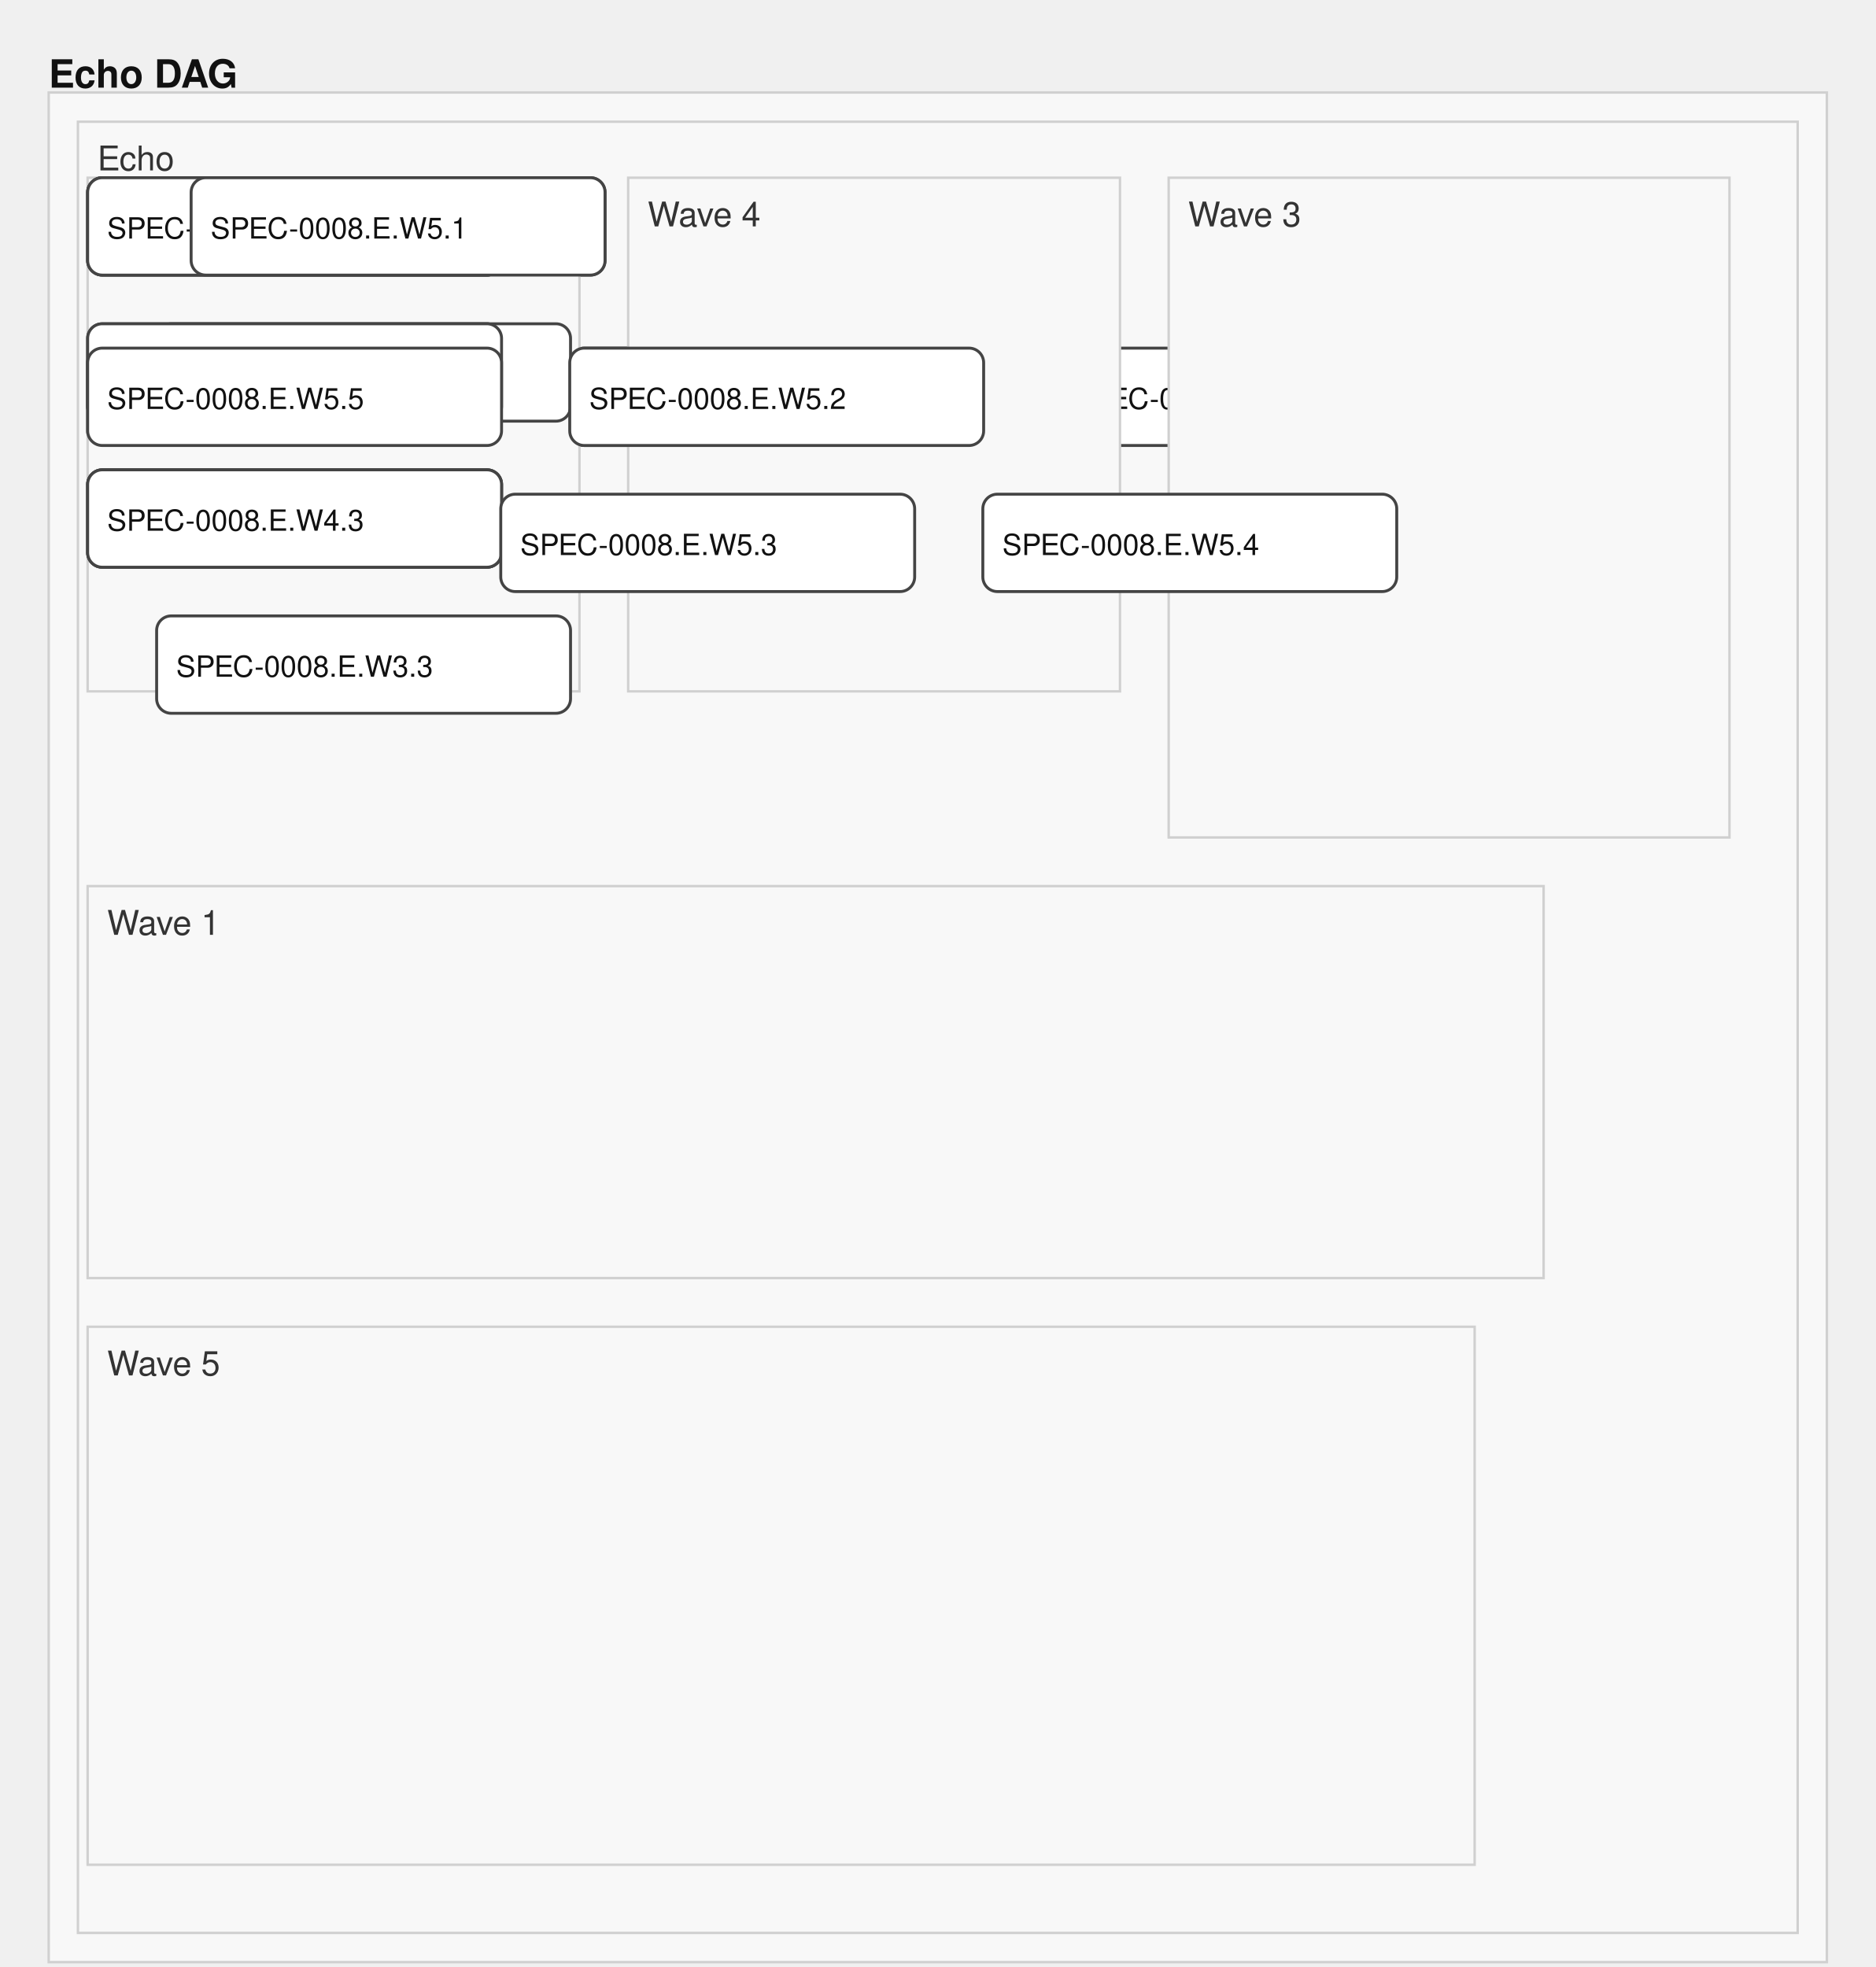
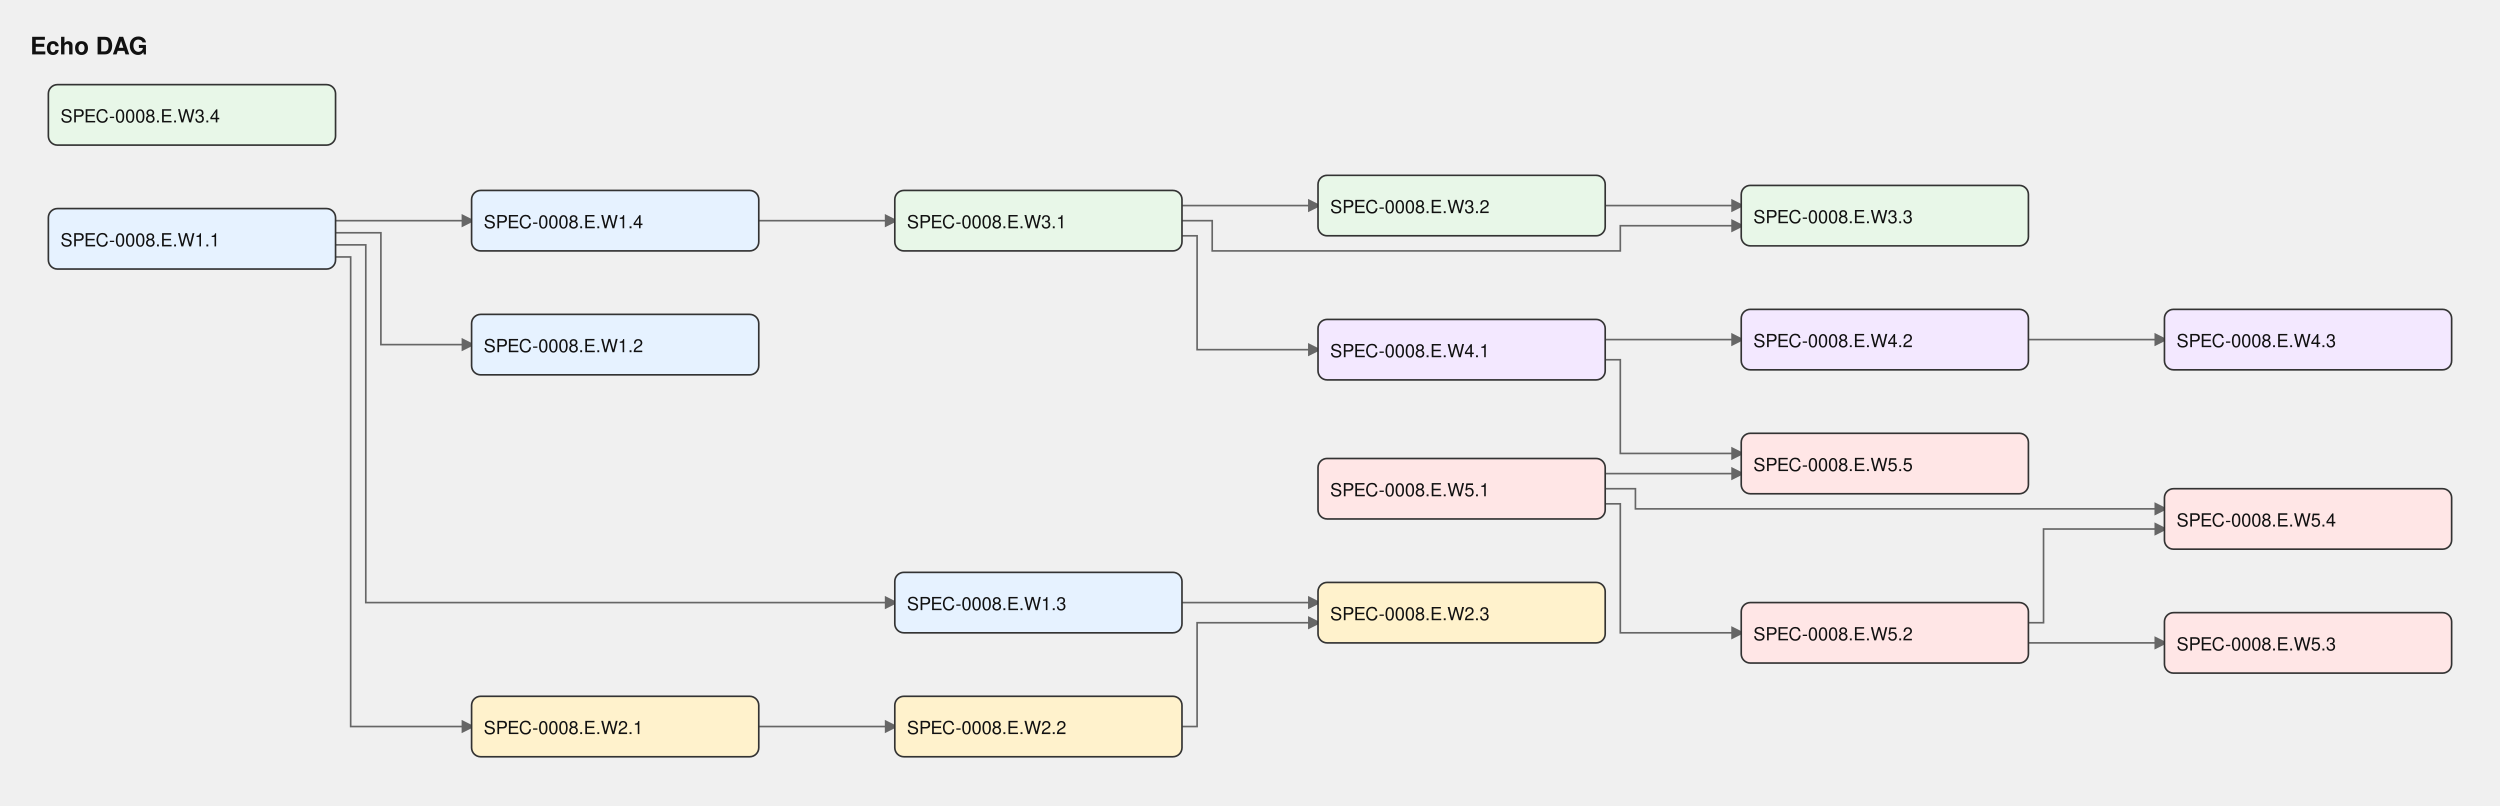
- <svg xmlns="http://www.w3.org/2000/svg" width="770.333" height="808" viewBox="0 0 770.333 808">
+ <svg xmlns="http://www.w3.org/2000/svg" width="1654" height="532.667" viewBox="0 0 1654 532.667">
  <style>
-     .group { fill: #f8f8f8; stroke: #d0d0d0; stroke-width: 1; }
-     .group-title { font: 14px Helvetica, Arial, sans-serif; fill: #333; }
-     .node { fill: #ffffff; stroke: #444; stroke-width: 1.2; rx: 6; }
+     .node { stroke: #333; stroke-width: 1.1; rx: 6; }
    .node-text { font: 12px Helvetica, Arial, sans-serif; fill: #111; }
-     .edge { fill: none; stroke: #555; stroke-width: 1.1; }
+     .edge { fill: none; stroke: #666; stroke-width: 1.1; }
    .title { font: 16px Helvetica, Arial, sans-serif; fill: #111; font-weight: 600; }
+     .wave1 { fill: #e6f2ff; }
+     .wave2 { fill: #fff2cc; }
+     .wave3 { fill: #e8f7e8; }
+     .wave4 { fill: #f3e8ff; }
+     .wave5 { fill: #ffe6e6; }
  </style>
  <defs>
    <marker id="arrow" markerWidth="8" markerHeight="8" refX="6" refY="4" orient="auto" markerUnits="strokeWidth">
-       <path d="M0,0 L8,4 L0,8 z" fill="#555" />
+       <path d="M0,0 L8,4 L0,8 z" fill="#666" />
    </marker>
  </defs>
  <text class="title" x="20" y="36">Echo DAG</text>
-   <path class="edge" d="M163.5,113 L163.5,133 L319,133 L319,143" marker-end="url(#arrow)" />
-   <path class="edge" d="M206,113 L206,123 L517,123 L517,143" marker-end="url(#arrow)" />
-   <path class="edge" d="M121,113 L121,143" marker-end="url(#arrow)" />
-   <path class="edge" d="M121,113 L121,133" marker-end="url(#arrow)" />
-   <path class="edge" d="M121,173 L121,193" marker-end="url(#arrow)" />
-   <path class="edge" d="M121,173 L121,193" marker-end="url(#arrow)" />
-   <path class="edge" d="M177.667,173 L177.667,183 L216,183 L216,243 L177.667,243 L177.667,253" marker-end="url(#arrow)" />
-   <path class="edge" d="M121,233 L121,253" marker-end="url(#arrow)" />
-   <path class="edge" d="M121,113 L121,133" marker-end="url(#arrow)" />
-   <path class="edge" d="M121,173 L121,193" marker-end="url(#arrow)" />
-   <path class="edge" d="M163.5,113 L163.5,133 L319,133 L319,143" marker-end="url(#arrow)" />
-   <path class="edge" d="M290.667,183 L290.667,203" marker-end="url(#arrow)" />
-   <path class="edge" d="M206,113 L206,123 L517,123 L517,203" marker-end="url(#arrow)" />
-   <path class="edge" d="M347.333,183 L347.333,193 L460.333,193 L460.333,203" marker-end="url(#arrow)" />
-   <path class="edge" d="M121,113 L121,143" marker-end="url(#arrow)" />
-   <rect class="group" x="20" y="38" width="730.333" height="768" />
-   <rect class="group" x="32" y="50" width="706.333" height="744" />
-   <text class="group-title" x="40" y="70">Echo</text>
-   <rect class="group" x="36" y="364" width="598" height="161" />
-   <text class="group-title" x="44" y="384">Wave 1</text>
-   <rect class="node" x="78.5" y="73" width="170" height="40" />
-   <text class="node-text" x="86.5" y="98">SPEC-0008.E.W1.1</text>
-   <rect class="node" x="234" y="143" width="170" height="40" />
-   <text class="node-text" x="242" y="168">SPEC-0008.E.W1.2</text>
-   <rect class="node" x="432" y="143" width="170" height="40" />
-   <text class="node-text" x="440" y="168">SPEC-0008.E.W1.3</text>
-   <rect class="node" x="36" y="143" width="170" height="40" />
-   <text class="node-text" x="44" y="168">SPEC-0008.E.W1.4</text>
-   <rect class="group" x="36" y="73" width="202" height="211" />
-   <text class="group-title" x="44" y="93">Wave 2</text>
-   <rect class="node" x="36" y="73" width="170" height="40" />
-   <text class="node-text" x="44" y="98">SPEC-0008.E.W2.1</text>
-   <rect class="node" x="36" y="133" width="170" height="40" />
-   <text class="node-text" x="44" y="158">SPEC-0008.E.W2.2</text>
-   <rect class="node" x="36" y="193" width="170" height="40" />
-   <text class="node-text" x="44" y="218">SPEC-0008.E.W2.3</text>
-   <rect class="group" x="480" y="73" width="230.333" height="271" />
-   <text class="group-title" x="488" y="93">Wave 3</text>
-   <rect class="node" x="64.333" y="133" width="170" height="40" />
-   <text class="node-text" x="72.333" y="158">SPEC-0008.E.W3.1</text>
-   <rect class="node" x="36" y="193" width="170" height="40" />
-   <text class="node-text" x="44" y="218">SPEC-0008.E.W3.2</text>
-   <rect class="node" x="64.333" y="253" width="170" height="40" />
-   <text class="node-text" x="72.333" y="278">SPEC-0008.E.W3.3</text>
-   <rect class="node" x="36" y="73" width="170" height="40" />
-   <text class="node-text" x="44" y="98">SPEC-0008.E.W3.4</text>
-   <rect class="group" x="258" y="73" width="202" height="211" />
-   <text class="group-title" x="266" y="93">Wave 4</text>
-   <rect class="node" x="36" y="73" width="170" height="40" />
-   <text class="node-text" x="44" y="98">SPEC-0008.E.W4.1</text>
-   <rect class="node" x="36" y="133" width="170" height="40" />
-   <text class="node-text" x="44" y="158">SPEC-0008.E.W4.2</text>
-   <rect class="node" x="36" y="193" width="170" height="40" />
-   <text class="node-text" x="44" y="218">SPEC-0008.E.W4.3</text>
-   <rect class="group" x="36" y="545" width="569.667" height="221" />
-   <text class="group-title" x="44" y="565">Wave 5</text>
-   <rect class="node" x="78.5" y="73" width="170" height="40" />
-   <text class="node-text" x="86.5" y="98">SPEC-0008.E.W5.1</text>
-   <rect class="node" x="234" y="143" width="170" height="40" />
-   <text class="node-text" x="242" y="168">SPEC-0008.E.W5.2</text>
-   <rect class="node" x="205.667" y="203" width="170" height="40" />
-   <text class="node-text" x="213.667" y="228">SPEC-0008.E.W5.3</text>
-   <rect class="node" x="403.667" y="203" width="170" height="40" />
-   <text class="node-text" x="411.667" y="228">SPEC-0008.E.W5.4</text>
-   <rect class="node" x="36" y="143" width="170" height="40" />
-   <text class="node-text" x="44" y="168">SPEC-0008.E.W5.5</text>
+   <path class="edge" d="M222,154 L252,154 L252,228 L312,228" marker-end="url(#arrow)" />
+   <path class="edge" d="M222,162 L242,162 L242,398.667 L592,398.667" marker-end="url(#arrow)" />
+   <path class="edge" d="M222,146 L312,146" marker-end="url(#arrow)" />
+   <path class="edge" d="M222,170 L232,170 L232,480.667 L312,480.667" marker-end="url(#arrow)" />
+   <path class="edge" d="M502,480.667 L592,480.667" marker-end="url(#arrow)" />
+   <path class="edge" d="M782,480.667 L792,480.667 L792,412 L872,412" marker-end="url(#arrow)" />
+   <path class="edge" d="M782,398.667 L872,398.667" marker-end="url(#arrow)" />
+   <path class="edge" d="M502,146 L592,146" marker-end="url(#arrow)" />
+   <path class="edge" d="M782,136 L872,136" marker-end="url(#arrow)" />
+   <path class="edge" d="M782,146 L802,146 L802,166 L1072,166 L1072,149.333 L1152,149.333" marker-end="url(#arrow)" />
+   <path class="edge" d="M1062,136 L1152,136" marker-end="url(#arrow)" />
+   <path class="edge" d="M782,156 L792,156 L792,231.333 L872,231.333" marker-end="url(#arrow)" />
+   <path class="edge" d="M1062,224.667 L1152,224.667" marker-end="url(#arrow)" />
+   <path class="edge" d="M1342,224.667 L1432,224.667" marker-end="url(#arrow)" />
+   <path class="edge" d="M1062,333.333 L1072,333.333 L1072,418.667 L1152,418.667" marker-end="url(#arrow)" />
+   <path class="edge" d="M1342,425.333 L1432,425.333" marker-end="url(#arrow)" />
+   <path class="edge" d="M1062,323.333 L1082,323.333 L1082,336.667 L1432,336.667" marker-end="url(#arrow)" />
+   <path class="edge" d="M1342,412 L1352,412 L1352,350 L1432,350" marker-end="url(#arrow)" />
+   <path class="edge" d="M1062,313.333 L1152,313.333" marker-end="url(#arrow)" />
+   <path class="edge" d="M1062,238 L1072,238 L1072,300 L1152,300" marker-end="url(#arrow)" />
+   <rect class="node wave1" x="32" y="138" width="190" height="40" />
+   <text class="node-text" x="40" y="163">SPEC-0008.E.W1.1</text>
+   <rect class="node wave1" x="312" y="208" width="190" height="40" />
+   <text class="node-text" x="320" y="233">SPEC-0008.E.W1.2</text>
+   <rect class="node wave1" x="592" y="378.667" width="190" height="40" />
+   <text class="node-text" x="600" y="403.667">SPEC-0008.E.W1.3</text>
+   <rect class="node wave1" x="312" y="126" width="190" height="40" />
+   <text class="node-text" x="320" y="151">SPEC-0008.E.W1.4</text>
+   <rect class="node wave2" x="312" y="460.667" width="190" height="40" />
+   <text class="node-text" x="320" y="485.667">SPEC-0008.E.W2.1</text>
+   <rect class="node wave2" x="592" y="460.667" width="190" height="40" />
+   <text class="node-text" x="600" y="485.667">SPEC-0008.E.W2.2</text>
+   <rect class="node wave2" x="872" y="385.333" width="190" height="40" />
+   <text class="node-text" x="880" y="410.333">SPEC-0008.E.W2.3</text>
+   <rect class="node wave3" x="592" y="126" width="190" height="40" />
+   <text class="node-text" x="600" y="151">SPEC-0008.E.W3.1</text>
+   <rect class="node wave3" x="872" y="116" width="190" height="40" />
+   <text class="node-text" x="880" y="141">SPEC-0008.E.W3.2</text>
+   <rect class="node wave3" x="1152" y="122.667" width="190" height="40" />
+   <text class="node-text" x="1160" y="147.667">SPEC-0008.E.W3.3</text>
+   <rect class="node wave3" x="32" y="56" width="190" height="40" />
+   <text class="node-text" x="40" y="81">SPEC-0008.E.W3.4</text>
+   <rect class="node wave4" x="872" y="211.333" width="190" height="40" />
+   <text class="node-text" x="880" y="236.333">SPEC-0008.E.W4.1</text>
+   <rect class="node wave4" x="1152" y="204.667" width="190" height="40" />
+   <text class="node-text" x="1160" y="229.667">SPEC-0008.E.W4.2</text>
+   <rect class="node wave4" x="1432" y="204.667" width="190" height="40" />
+   <text class="node-text" x="1440" y="229.667">SPEC-0008.E.W4.3</text>
+   <rect class="node wave5" x="872" y="303.333" width="190" height="40" />
+   <text class="node-text" x="880" y="328.333">SPEC-0008.E.W5.1</text>
+   <rect class="node wave5" x="1152" y="398.667" width="190" height="40" />
+   <text class="node-text" x="1160" y="423.667">SPEC-0008.E.W5.2</text>
+   <rect class="node wave5" x="1432" y="405.333" width="190" height="40" />
+   <text class="node-text" x="1440" y="430.333">SPEC-0008.E.W5.3</text>
+   <rect class="node wave5" x="1432" y="323.333" width="190" height="40" />
+   <text class="node-text" x="1440" y="348.333">SPEC-0008.E.W5.4</text>
+   <rect class="node wave5" x="1152" y="286.667" width="190" height="40" />
+   <text class="node-text" x="1160" y="311.667">SPEC-0008.E.W5.5</text>
</svg>
